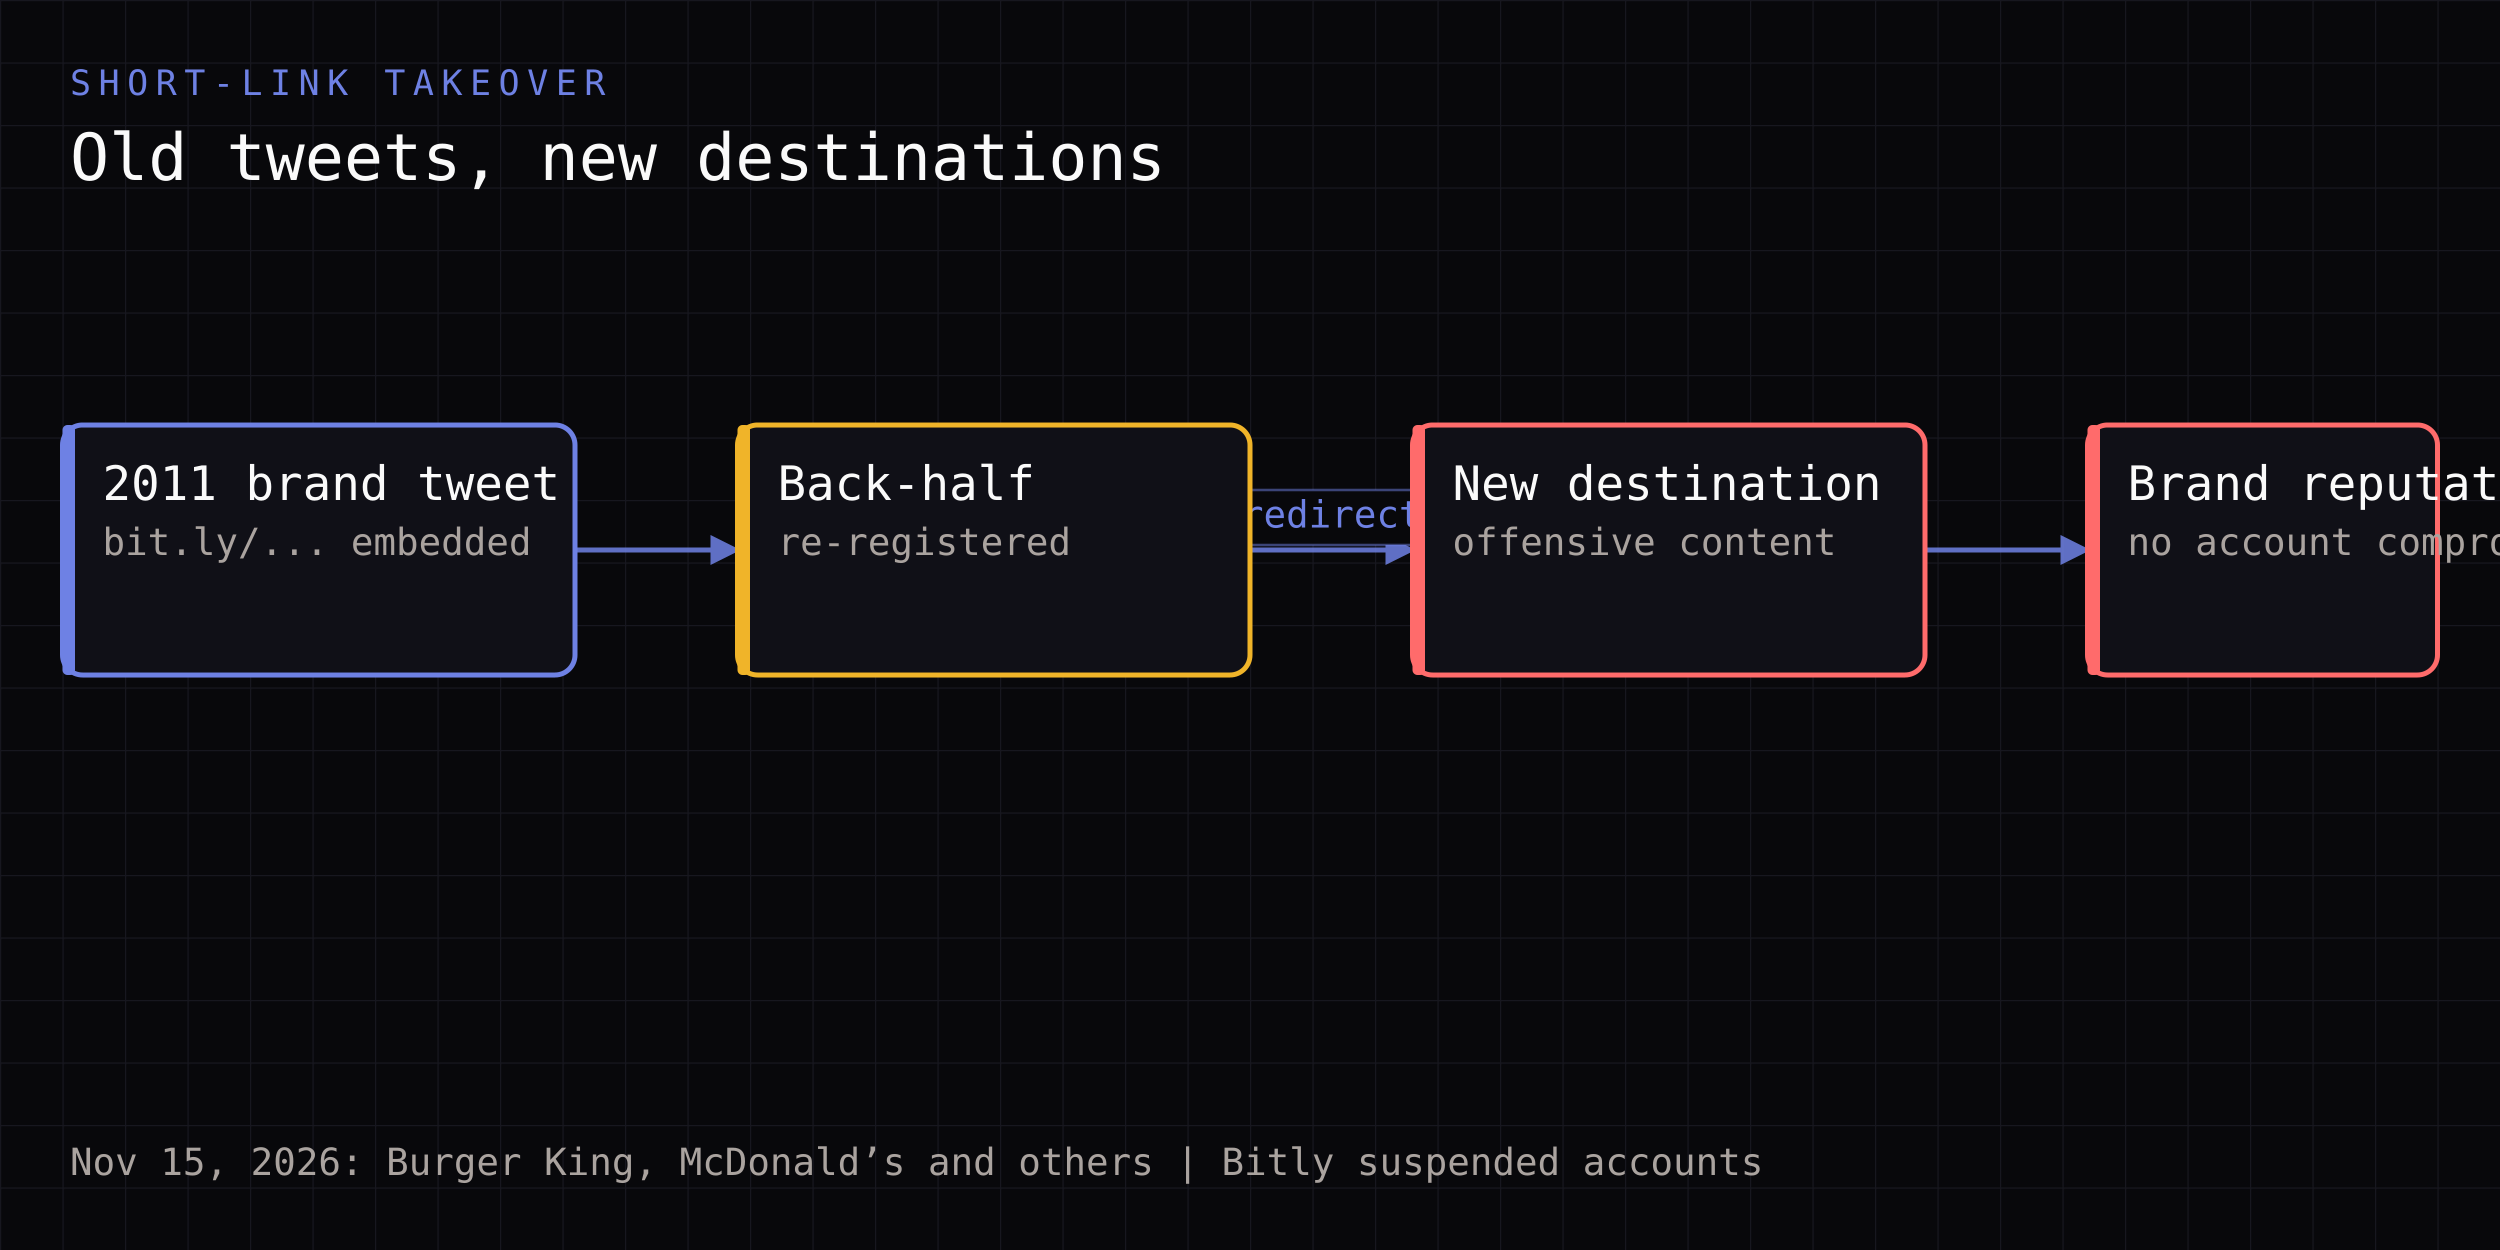
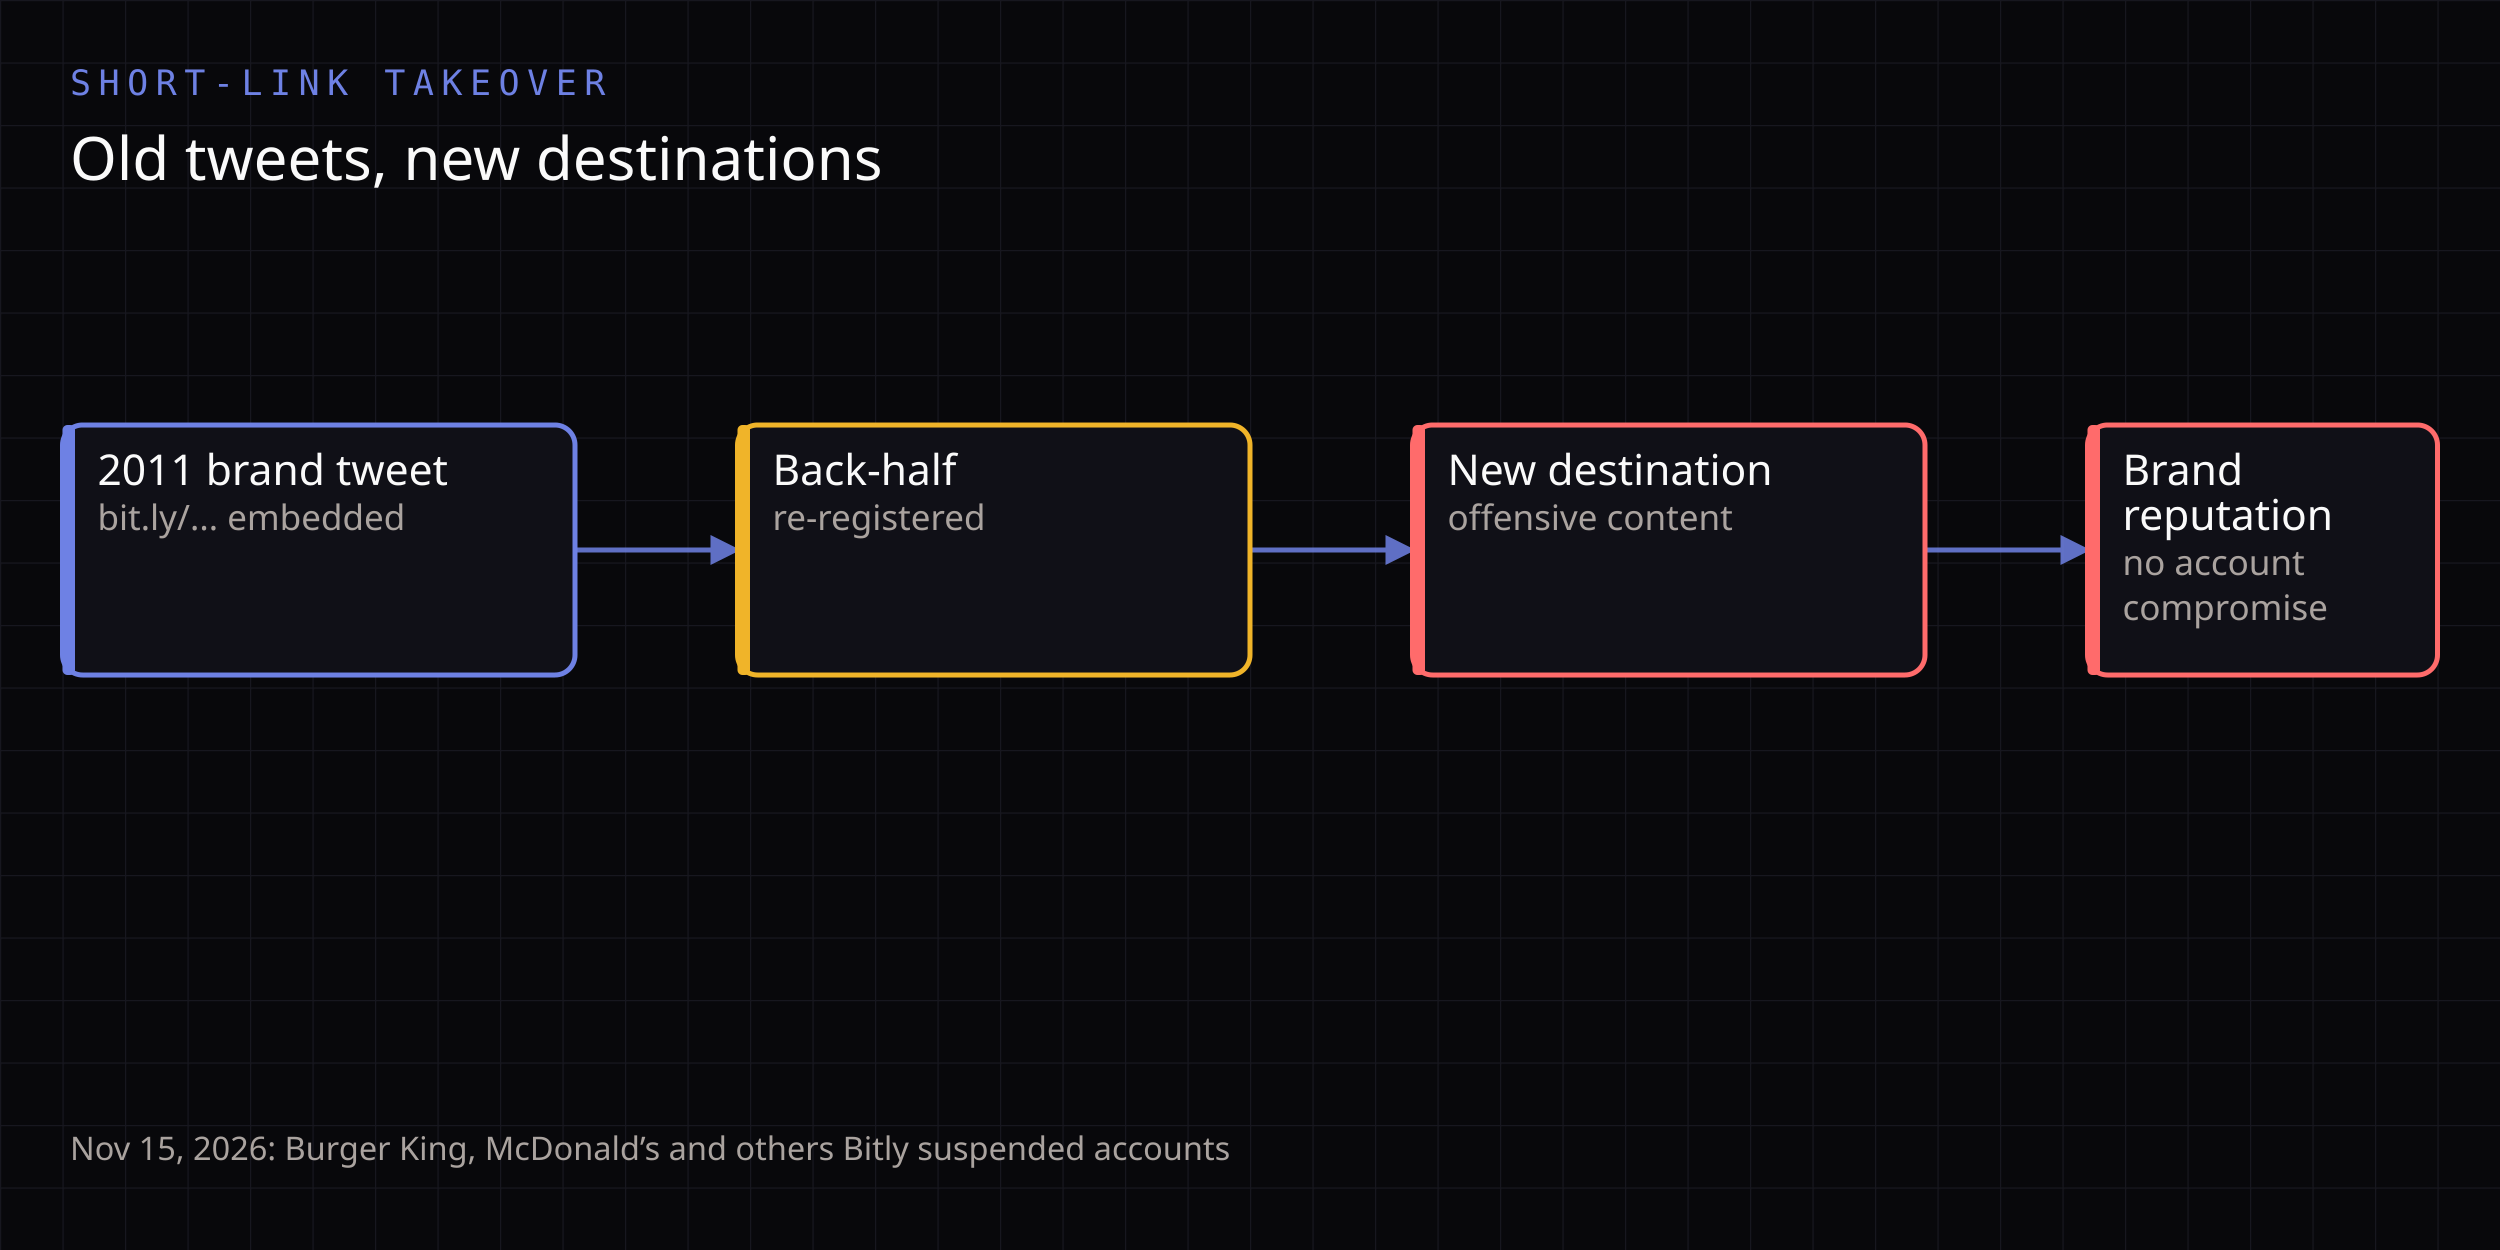
<svg xmlns="http://www.w3.org/2000/svg" width="1000" height="500" viewBox="0 0 1000 500" role="img" aria-label="Old tweets, new destinations">
  <defs>
    <pattern id="g" width="25" height="25" patternUnits="userSpaceOnUse">
      <path d="M25 0H0V25" fill="none" stroke="#17171f" stroke-width="1" />
    </pattern>
    <marker id="a-accent" viewBox="0 0 10 10" refX="9" refY="5" markerWidth="6" markerHeight="6" orient="auto-start-reverse">
      <path d="M0 0 10 5 0 10z" fill="#6e81e4" />
    </marker>
    <marker id="a-good" viewBox="0 0 10 10" refX="9" refY="5" markerWidth="6" markerHeight="6" orient="auto-start-reverse">
      <path d="M0 0 10 5 0 10z" fill="#4ade80" />
    </marker>
    <marker id="a-warn" viewBox="0 0 10 10" refX="9" refY="5" markerWidth="6" markerHeight="6" orient="auto-start-reverse">
      <path d="M0 0 10 5 0 10z" fill="#f0b429" />
    </marker>
    <marker id="a-bad" viewBox="0 0 10 10" refX="9" refY="5" markerWidth="6" markerHeight="6" orient="auto-start-reverse">
      <path d="M0 0 10 5 0 10z" fill="#ff6b6b" />
    </marker>
  </defs>
  <rect width="1000" height="500" fill="#08080b" />
  <rect width="1000" height="500" fill="url(#g)" />
  <text x="28" y="38" fill="#6e81e4" font-size="14" letter-spacing="3" font-family="monospace">SHORT-LINK TAKEOVER</text>
-   <text x="28" y="72" fill="#fafafa" font-size="26" font-family="monospace">Old tweets, new destinations</text>
+   <text x="28" y="72" fill="#fafafa" font-size="24" font-family="system-ui, sans-serif">Old tweets, new destinations</text>
  <line x1="230" y1="220" x2="295" y2="220" stroke="#6e81e4" stroke-width="2" marker-end="url(#a-accent)" opacity="0.85" />
  <line x1="500" y1="220" x2="565" y2="220" stroke="#6e81e4" stroke-width="2" marker-end="url(#a-accent)" opacity="0.85" />
-   <rect x="481.5" y="196" width="102" height="22" rx="4" fill="#08080b" stroke="#6e81e4" stroke-opacity="0.5" />
-   <text x="532.5" y="211" fill="#6e81e4" font-size="15" text-anchor="middle" font-family="monospace">redirect</text>
  <line x1="770" y1="220" x2="835" y2="220" stroke="#6e81e4" stroke-width="2" marker-end="url(#a-accent)" opacity="0.85" />
  <rect x="25" y="170" width="205" height="100" rx="8" fill="#101017" stroke="#6e81e4" stroke-width="2" />
  <rect x="25" y="170" width="5" height="100" rx="2" fill="#6e81e4" />
-   <text x="41" y="200" fill="#fafafa" font-size="19" font-family="monospace">2011 brand tweet</text>
-   <text x="41" y="222" fill="#aaa39f" font-size="15" font-family="monospace">bit.ly/... embedded</text>
+   <text x="39" y="194" fill="#fafafa" font-size="17" font-family="system-ui, sans-serif">2011 brand tweet</text>
+   <text x="39" y="212" fill="#aaa39f" font-size="14" font-family="system-ui, sans-serif">bit.ly/... embedded</text>
  <rect x="295" y="170" width="205" height="100" rx="8" fill="#101017" stroke="#f0b429" stroke-width="2" />
  <rect x="295" y="170" width="5" height="100" rx="2" fill="#f0b429" />
-   <text x="311" y="200" fill="#fafafa" font-size="19" font-family="monospace">Back-half</text>
-   <text x="311" y="222" fill="#aaa39f" font-size="15" font-family="monospace">re-registered</text>
+   <text x="309" y="194" fill="#fafafa" font-size="17" font-family="system-ui, sans-serif">Back-half</text>
+   <text x="309" y="212" fill="#aaa39f" font-size="14" font-family="system-ui, sans-serif">re-registered</text>
  <rect x="565" y="170" width="205" height="100" rx="8" fill="#101017" stroke="#ff6b6b" stroke-width="2" />
  <rect x="565" y="170" width="5" height="100" rx="2" fill="#ff6b6b" />
-   <text x="581" y="200" fill="#fafafa" font-size="19" font-family="monospace">New destination</text>
-   <text x="581" y="222" fill="#aaa39f" font-size="15" font-family="monospace">offensive content</text>
+   <text x="579" y="194" fill="#fafafa" font-size="17" font-family="system-ui, sans-serif">New destination</text>
+   <text x="579" y="212" fill="#aaa39f" font-size="14" font-family="system-ui, sans-serif">offensive content</text>
  <rect x="835" y="170" width="140" height="100" rx="8" fill="#101017" stroke="#ff6b6b" stroke-width="2" />
  <rect x="835" y="170" width="5" height="100" rx="2" fill="#ff6b6b" />
-   <text x="851" y="200" fill="#fafafa" font-size="19" font-family="monospace">Brand reputation</text>
-   <text x="851" y="222" fill="#aaa39f" font-size="15" font-family="monospace">no account compromise</text>
-   <text x="28" y="470" fill="#aaa39f" font-size="15" font-family="monospace">Nov 15, 2026: Burger King, McDonald’s and others | Bitly suspended accounts</text>
+   <text x="849" y="194" fill="#fafafa" font-size="17" font-family="system-ui, sans-serif">Brand</text>
+   <text x="849" y="212" fill="#fafafa" font-size="17" font-family="system-ui, sans-serif">reputation</text>
+   <text x="849" y="230" fill="#aaa39f" font-size="14" font-family="system-ui, sans-serif">no account</text>
+   <text x="849" y="248" fill="#aaa39f" font-size="14" font-family="system-ui, sans-serif">compromise</text>
+   <text x="28" y="464" fill="#aaa39f" font-size="13" font-family="system-ui, sans-serif">Nov 15, 2026: Burger King, McDonald’s and others Bitly suspended accounts</text>
</svg>
